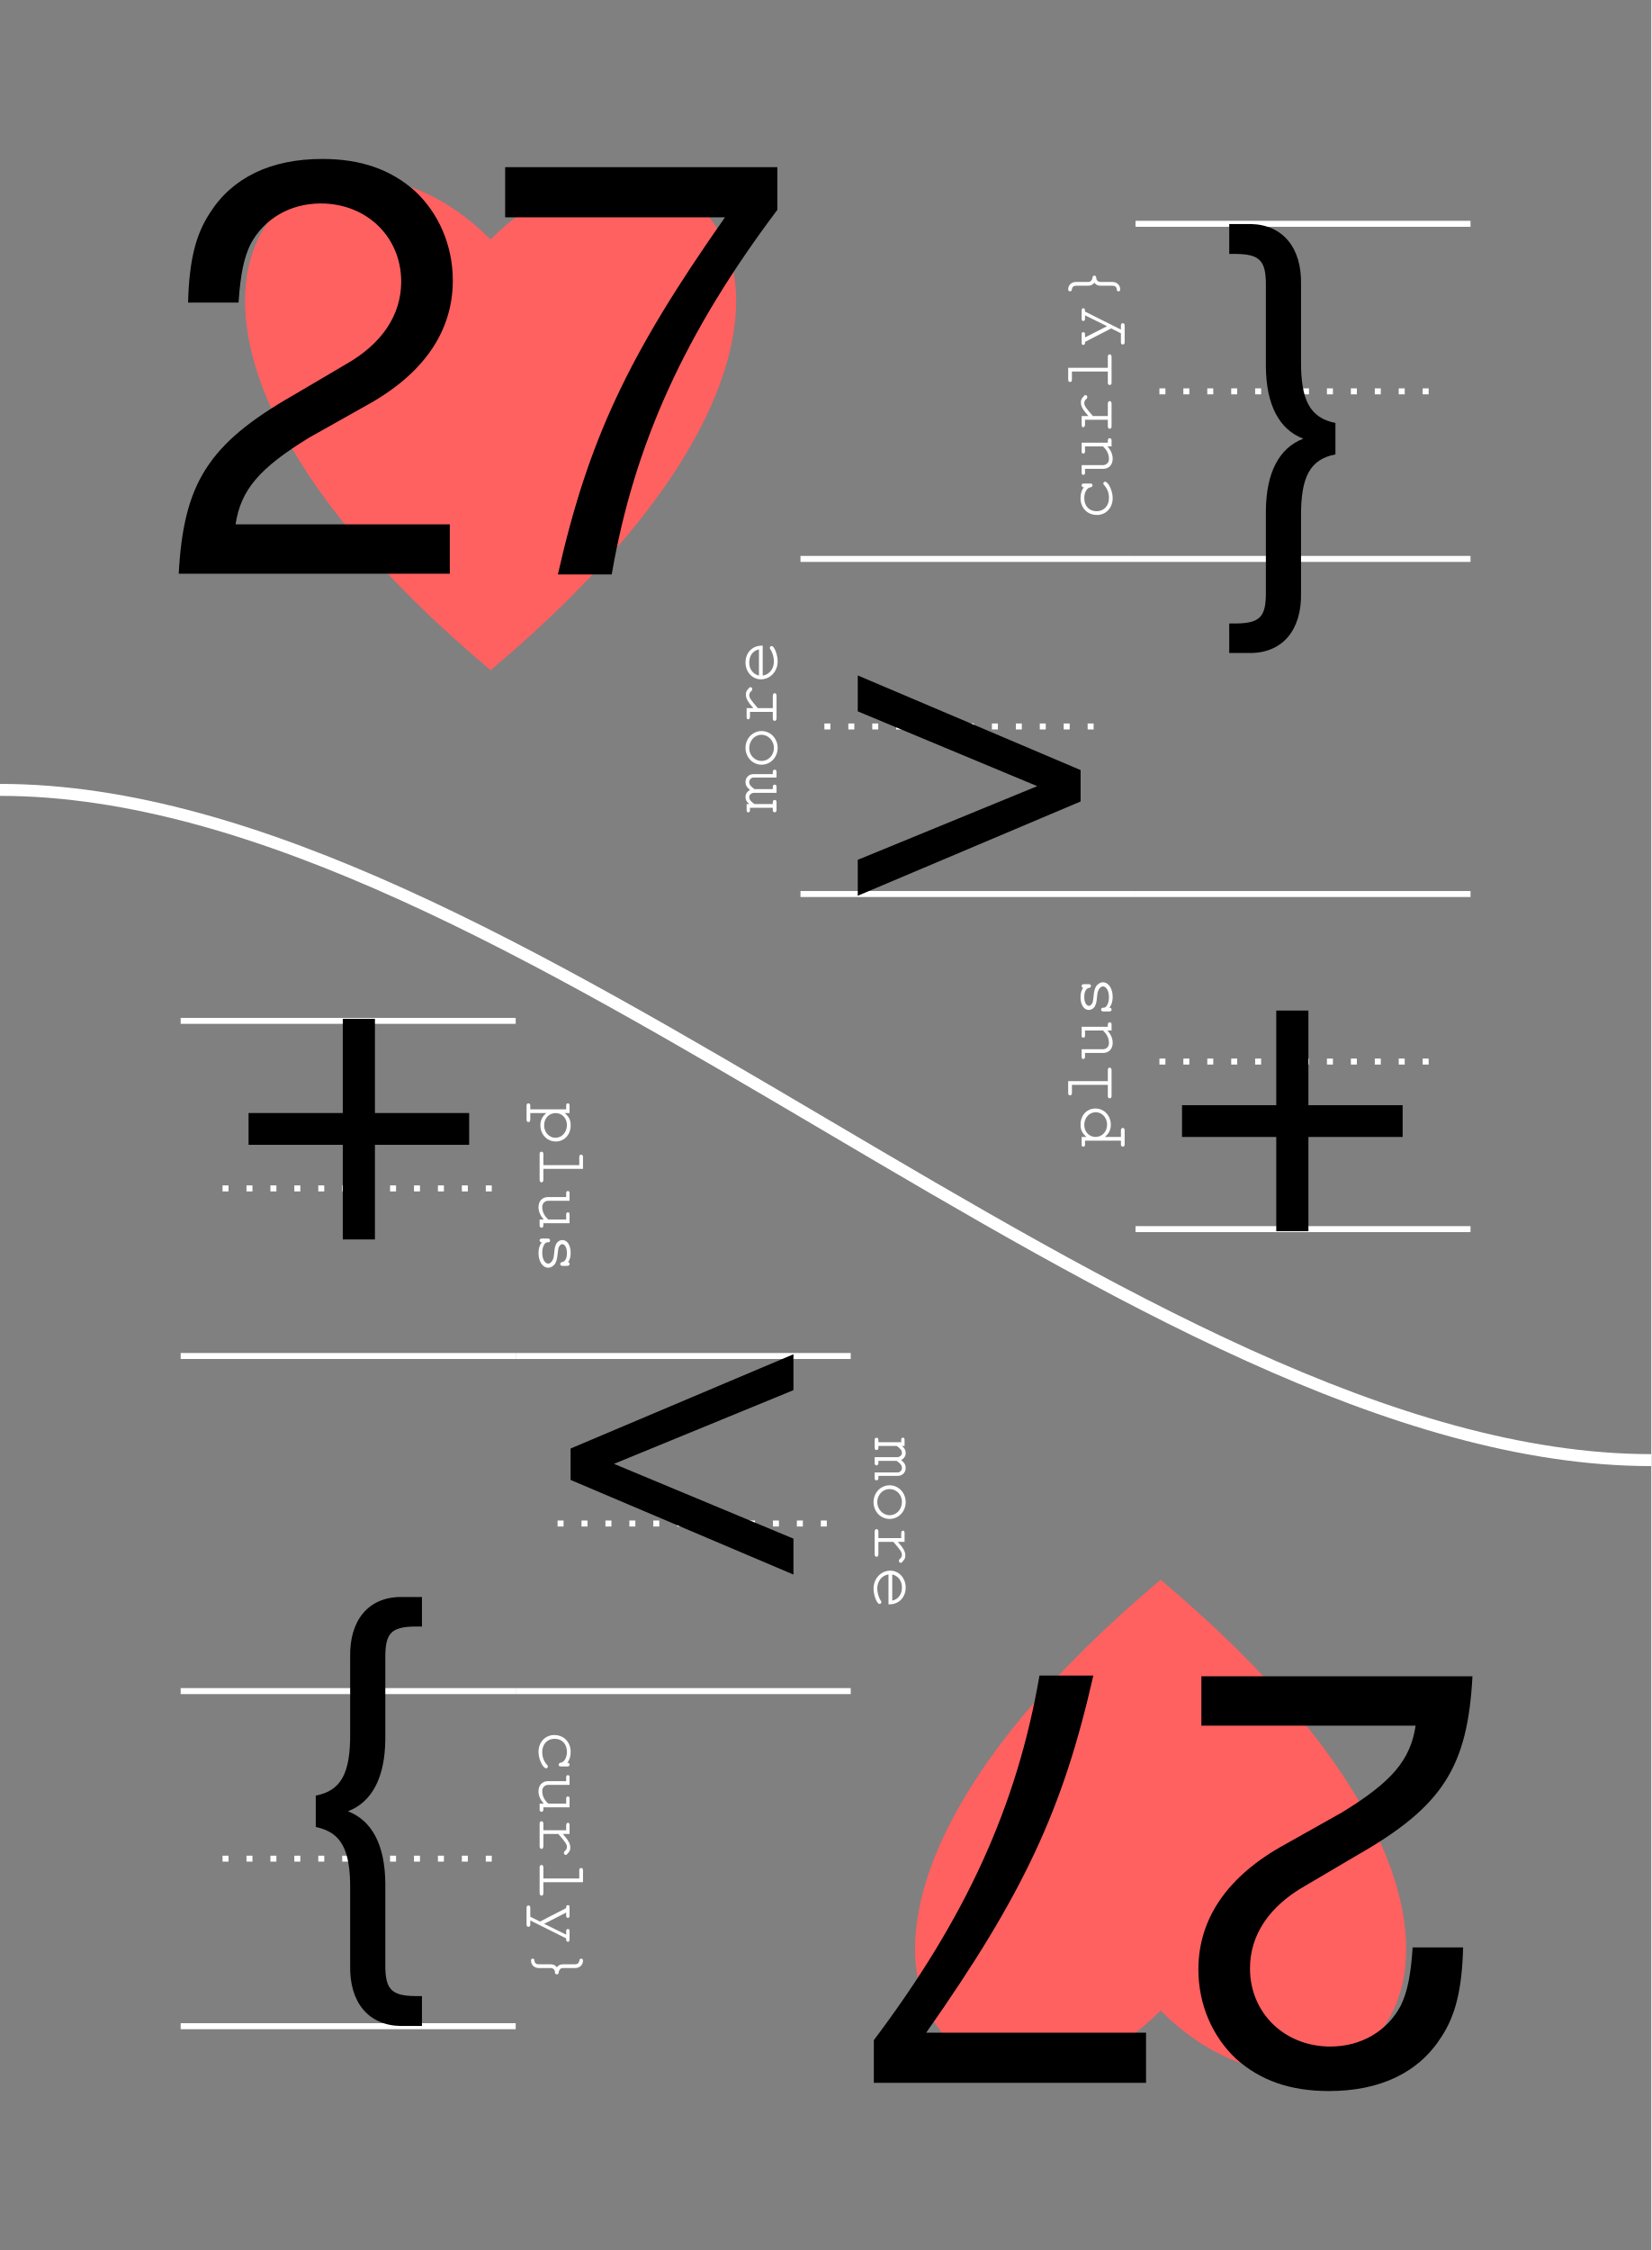
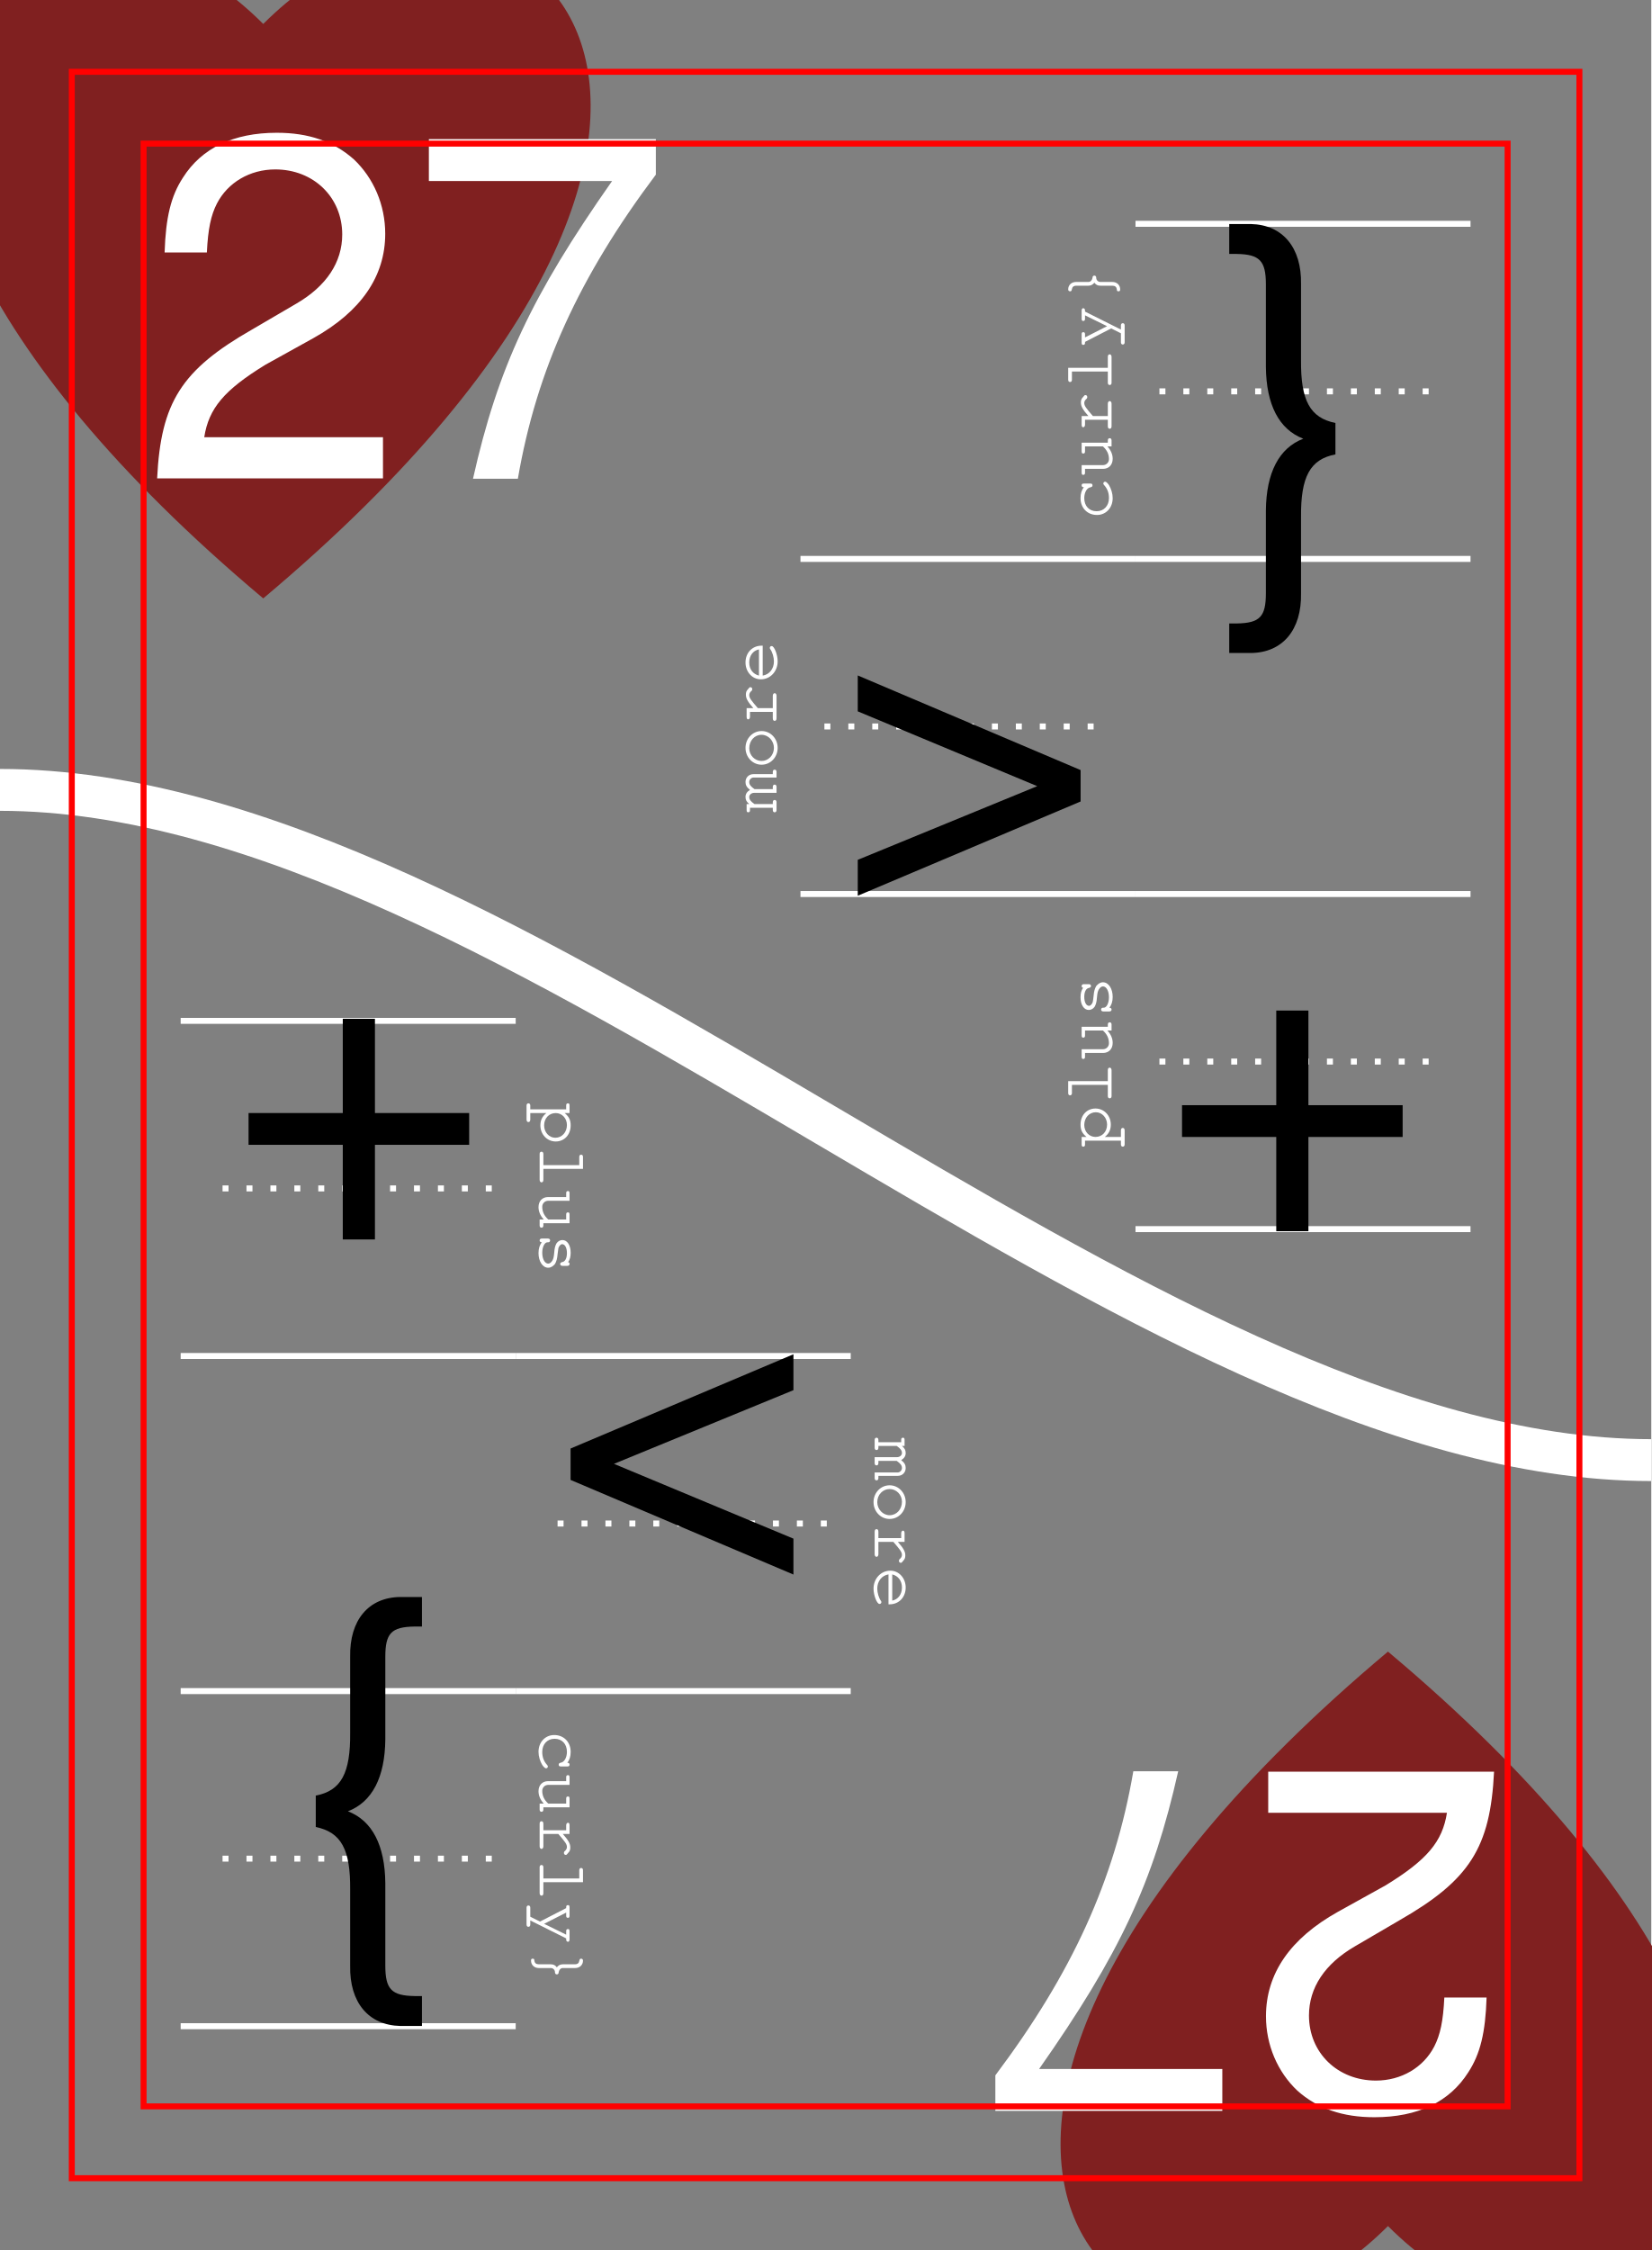
<svg xmlns="http://www.w3.org/2000/svg" xmlns:xlink="http://www.w3.org/1999/xlink" width="69mm" height="94mm" viewBox="-3 -3 69 94" version="1.1" id="card-27">
  <style>
    text { font-family:Helvetica; font-size:19.04px; line-height:1; fill:#000000;fill-opacity:1;stroke:none; }
   
   g.emoji path, g.emoji ellipse, g.emoji circle  { fill:none;stroke:#000000;stroke-width:1.0;stroke-linecap:round;stroke-miterlimit:4;stroke-dasharray:none;stroke-opacity:1 }
   g#card-27-formats-dark text { font-size:7px;fill:#ffffff; }
   g#card-27-thumb-up text, g#card-27-thumb-down text { font-size:7px; }
   path  { fill:none;stroke:#000000;stroke-width:1.0;stroke-linecap:butt;stroke-linejoin:miter;stroke-opacity:1; }
   path.suit { stroke:none; }
   g#card-27-border path  { fill:#808080;fill-opacity:1;stroke:#000000;stroke-width:1.5;stroke-opacity:1;stroke-miterlimit:4;stroke-dasharray:none; }
   g#card-27-lines path { fill:none;stroke:#ffffff;stroke-width:0.25;stroke-linecap:butt;stroke-linejoin:miter;stroke-miterlimit:4;stroke-dasharray:none;stroke-dashoffset:0;stroke-opacity:1 }
   g#card-27-lines-dark path { fill:none;stroke:#000000;stroke-width:0.5;stroke-linecap:butt;stroke-linejoin:miter;stroke-miterlimit:4;stroke-dasharray:none;stroke-dashoffset:0;stroke-opacity:1; }
   g#card-27-lines path.lines-center { stroke-dasharray:0.25, 0.75;}
  </style>
  <defs>
    <g id="card-27-heart-full" class="emoji" transform="translate(-7,-14)">
      <path d="M 7,14 C -5.5,3.5 2,-3 7,2 12,-3 19.5,3.5 7,14 Z" />
    </g>
    <g id="card-27-heart-broken" class="emoji" transform="translate(-7,-14)">
      <path d="M 3.119,0.918 C -0.516,1.134 -2.304,6.546 6.573,13.572            L 10.056,6.195 5.805,7.761 6.763,2.319            C 5.546,1.284 4.244,0.851 3.119,0.918 Z" />
      <path d="M 11.598,-0.031 C 10.627,-0.087 9.524,0.229 8.459,0.983            L 6.937,5.754 12.36,4.47 6.655,12.992            c 0.148,0.146 0.298,0.292 0.453,0.44            C 17.163,6.008 15.371,0.19 11.598,-0.031 Z" />
    </g>
    <g id="card-27-thumb" class="emoji">
      <path d="m 0.25,6 h 4 C 3.761,3.426 2.261,0.331 6.095,0.464           9.005,0.565 8.214,3.28 7.75,6 c 3,0 7,1 4,3 1,1 1,1 0,2 2,1 2,3 -11.5,2 z" />
      <path style="stroke-width:0.5" d="m 4.722,1.807 c 0,0 0.175,2.379 1.03,2.351           0.834,-0.027 0.855,-2.351 0.855,-2.351 z" />
    </g>
    <g id="card-27-thumb-up" class="emoji" transform="translate(-7,-14)">
      <use xlink:href="#card-27-thumb" />
      <text text-anchor="middle" x="6" y="12">+1</text>
    </g>
    <g id="card-27-thumb-down" class="emoji" transform="translate(-7,-14)">
      <use transform="matrix(1,0,0,-1,0,14)" xlink:href="#card-27-thumb" />
      <text text-anchor="middle" x="7" y="7">-1</text>
    </g>
    <g id="card-27-sad" class="emoji" transform="translate(-7,-14)">
      <ellipse id="card-27-sad-right-eye" cx="9.5" cy="4" rx="0.25" ry="0.75" />
      <ellipse id="card-27-sad-left-eye" cx="4.5" cy="4" rx="0.25" ry="0.75" />
      <circle id="card-27-sad-face" cx="7" cy="7" r="7" />
      <path id="card-27-sad-frown" d="m 3,10 c 1.5,-3 6,-3 8,0" />
    </g>
    <g id="card-27-happy" class="emoji" transform="translate(-7,-14)">
      <ellipse id="card-27-happy-right-eye" cx="9.5" cy="4" rx="0.25" ry="0.75" />
      <ellipse id="card-27-happy-left-eye" cx="4.5" cy="4" rx="0.25" ry="0.75" />
      <circle id="card-27-happy-face" cx="7" cy="7" r="7" />
      <path id="card-27-happy-smile" d="m 3,8 c 1.5,4 6,4 8,0" />
    </g>
    <g id="card-27-suit-club" transform="translate(7,7)">
-       <path id="card-27-suit-club-flower" style="fill:#60ff60;stroke:none" d="     M -7.347880794884119e-16,4.0      C 3.365,12.557 12.557,-3.365 3.464,-2.0      C 9.192,-9.192 -9.192,-9.192 -3.464,-2      C -12.557,-3.365 -3.365,12.557 -7.347880794884119e-16,4.0      Z     " />
-       <path id="card-27-suit-club-stem" style="fill:#60ff60;stroke:none" d="     m 0,7.0      h -1.5      c 1.5,-1.5 1.5,-7.0 1.5,-7.0      c 0,0 0,5.5 1.5,7.0      z" />
+       <path id="card-27-suit-club-flower" style="fill:#208020;stroke:none" d="     M -7.347880794884119e-16,4.0      C 3.365,12.557 12.557,-3.365 3.464,-2.0      C 9.192,-9.192 -9.192,-9.192 -3.464,-2      C -12.557,-3.365 -3.365,12.557 -7.347880794884119e-16,4.0      Z     " />
+       <path id="card-27-suit-club-stem" style="fill:#208020;stroke:none" d="     m 0,7.0      h -1.5      c 1.5,-1.5 1.5,-7.0 1.5,-7.0      c 0,0 0,5.5 1.5,7.0      z" />
    </g>
    <g id="card-27-suit-heart">
-       <path style="fill:#ff6060;stroke:none" d="M 7,14 C -5.5,3.5 2,-3 7,2 12,-3 19.5,3.5 7,14 Z" />
+       <path style="fill:#802020;stroke:none" d="M 7,14 C -5.5,3.5 2,-3 7,2 12,-3 19.5,3.5 7,14 Z" />
    </g>
    <g id="card-27-suit-diamond">
-       <path style="fill:#6060ff;stroke:none" d="m 7,14 -7,-10 7,-4 7,4 z" />
+       <path style="fill:#202080;stroke:none" d="m 7,14 -7,-10 7,-4 7,4 z" />
    </g>
    <g id="card-27-suit-spade">
-       <path style="fill:#606060;stroke:none" d="M 7,0 C -5.5,10.5 2,17 7,12 12,17 19.5,10.5 7,0 Z" />
-       <path style="fill:#606060;stroke:none" d="m 7,14 h -1.5 c 1.5,-1.5 1.5,-7.0 1.5,-7.0 c 0,0 0,5.5 1.5,7.0 z" />
+       <path style="fill:#202020;stroke:none" d="M 7,0 C -5.5,10.5 2,17 7,12 12,17 19.5,10.5 7,0 Z" />
+       <path style="fill:#202020;stroke:none" d="m 7,14 h -1.5 c 1.5,-1.5 1.5,-7.0 1.5,-7.0 c 0,0 0,5.5 1.5,7.0 z" />
    </g>
    <g id="card-27-lines">
      <path d="m 0,0 14,0" />
      <path class="lines-center" d="m 1,7 12,0" />
      <path d="m 0,14 14,0" />
    </g>
    <g id="card-27-lines-dark">
      
      
      
    </g>
    <g id="card-27-translate-text">
      <text xml:space="preserve" x="37.45" y="34.25" text-anchor="middle">&gt;</text>
      <text xml:space="preserve" x="51" y="20.25" text-anchor="middle">}</text>
      <text xml:space="preserve" x="51" y="48.25" text-anchor="middle">+</text>
    </g>
    <g id="card-27-translate-pics">
      <use x="37.45" y="34.25" xlink:href="#card-27-" />
      <use x="51" y="20.25" xlink:href="#card-27-" />
      <use x="51" y="48.25" xlink:href="#card-27-" />
    </g>
    <g id="card-27-formats">
      <g id="formats-up" transform="translate(44.45,6.35)">
        <use xlink:href="#card-27-lines" />
        <text transform="rotate(-90) translate(-7,-1)" xml:space="preserve" text-anchor="middle" style="font-size:3px;line-height:1;font-family:Courier;fill:#ffffff;fill-opacity:1;stroke:#ffffff;stroke-width:0;stroke-miterlimit:4;stroke-dasharray:none;stroke-opacity:1">curly}</text>
      </g>
      <g id="card-27-formats-plain" transform="translate(30.45,20.35)">
        <use xlink:href="#card-27-lines" />
        <text transform="rotate(-90) translate(-7,-1)" xml:space="preserve" text-anchor="middle" style="font-size:3px;line-height:1;font-family:Courier;fill:#ffffff;fill-opacity:1;stroke:#ffffff;stroke-width:0;stroke-miterlimit:4;stroke-dasharray:none;stroke-opacity:1">more</text>
      </g>
      <g id="card-27-formats-down" transform="translate(44.45,34.35)">
        <use xlink:href="#card-27-lines" />
        <text transform="rotate(-90) translate(-7,-1)" xml:space="preserve" text-anchor="middle" style="font-size:3px;line-height:1;font-family:Courier;fill:#ffffff;fill-opacity:1;stroke:#ffffff;stroke-width:0;stroke-miterlimit:4;stroke-dasharray:none;stroke-opacity:1">plus</text>
      </g>
      <text xml:space="preserve" text-anchor="middle" style="font-size:7px;line-height:1;font-family:Courier;fill:#ffffff;fill-opacity:1;stroke:#ffffff;stroke-width:0;stroke-miterlimit:4;stroke-dasharray:none;stroke-opacity:1" x="51.45" y="28.50" />
    </g>
    <g id="card-27-formats-dark">
      <g id="card-27-formats-up" transform="translate(44.45,6.35)">
        <use xlink:href="#card-27-lines-dark" />
        <text transform="rotate(-90) translate(-7,-1)" xml:space="preserve" text-anchor="middle" style="font-size:3px;line-height:1;font-family:Courier;fill:#ffffff;fill-opacity:1;stroke:#ffffff;stroke-width:0;stroke-miterlimit:4;stroke-dasharray:none;stroke-opacity:1">curly}</text>
      </g>
      <g id="card-27-formats-plain" transform="translate(30.45,20.35)">
        <use xlink:href="#card-27-lines-dark" />
        <text transform="rotate(-90) translate(-7,18.5)" xml:space="preserve" text-anchor="middle" style="font-size:4px;line-height:1;font-family:Courier;fill:#ffffff;fill-opacity:1;stroke:#ffffff;stroke-width:0;stroke-miterlimit:4;stroke-dasharray:none;stroke-opacity:1">more</text>
      </g>
      <g id="card-27-formats-down" transform="translate(44.45,34.35)">
        <use xlink:href="#card-27-lines-dark" />
        <text transform="rotate(-90) translate(-7,-1)" xml:space="preserve" text-anchor="middle" style="font-size:3px;line-height:1;font-family:Courier;fill:#ffffff;fill-opacity:1;stroke:#ffffff;stroke-width:0;stroke-miterlimit:4;stroke-dasharray:none;stroke-opacity:1">plus</text>
      </g>
      <text xml:space="preserve" text-anchor="middle" style="fill:#000000;font-size:150%" x="51.45" y="36" />
    </g>
  </defs>
  <g id="card-27-main-layer">
    <rect x="-3" y="-3" width="69" height="94" style="fill:#808080" />
-     <use opacity="1" transform="matrix(1.5,0,0,1.5,7,4)" xlink:href="#card-27-suit-heart" />
+     <use opacity="1" transform="matrix(2,0,0,2,-6,-6)" xlink:href="#card-27-suit-heart" />
    <use xlink:href="#card-27-formats" />
    <g transform="rotate(180,31.5,44)">
-       <use opacity="1" transform="matrix(1.5,0,0,1.5,7,4)" xlink:href="#card-27-suit-heart" />
+       <use opacity="1" transform="matrix(2,0,0,2,-6,-6)" xlink:href="#card-27-suit-heart" />
      <use xlink:href="#card-27-formats" />
    </g>
    <g id="card-27-border">
-       <path id="card-27-border-separator" style="stroke:#ffffff;stroke-width:0.5;fill:none;" d="M -3.0,30 C 18.5,30 44.5,58 66,58" />
+       <path id="card-27-border-separator" style="stroke:#ffffff;stroke-width:1.75;fill:none;" d="M -3.0,30 C 18.5,30 44.5,58 66,58" />
    </g>
    <g id="card-27-upward">
-       <text x="17" y="21" style="font-family:Helvetica;font-size:24px;" text-anchor="middle">27</text>
+       <text x="14" y="17" style="font-family:Helvetica;font-size:20px;fill:#fff" text-anchor="middle">27</text>
      <use xlink:href="#card-27-translate-text" />
    </g>
    <use xlink:href="#card-27-upward" transform="rotate(180,31.5,44)" />
+     <rect x="0" y="0" width="63" height="88" style="stroke:#f00;stroke-width:0.25;fill:none;" />
+     <rect x="3" y="3" width="57" height="82" style="stroke:#f00;stroke-width:0.25;fill:none;" />
  </g>
</svg>
